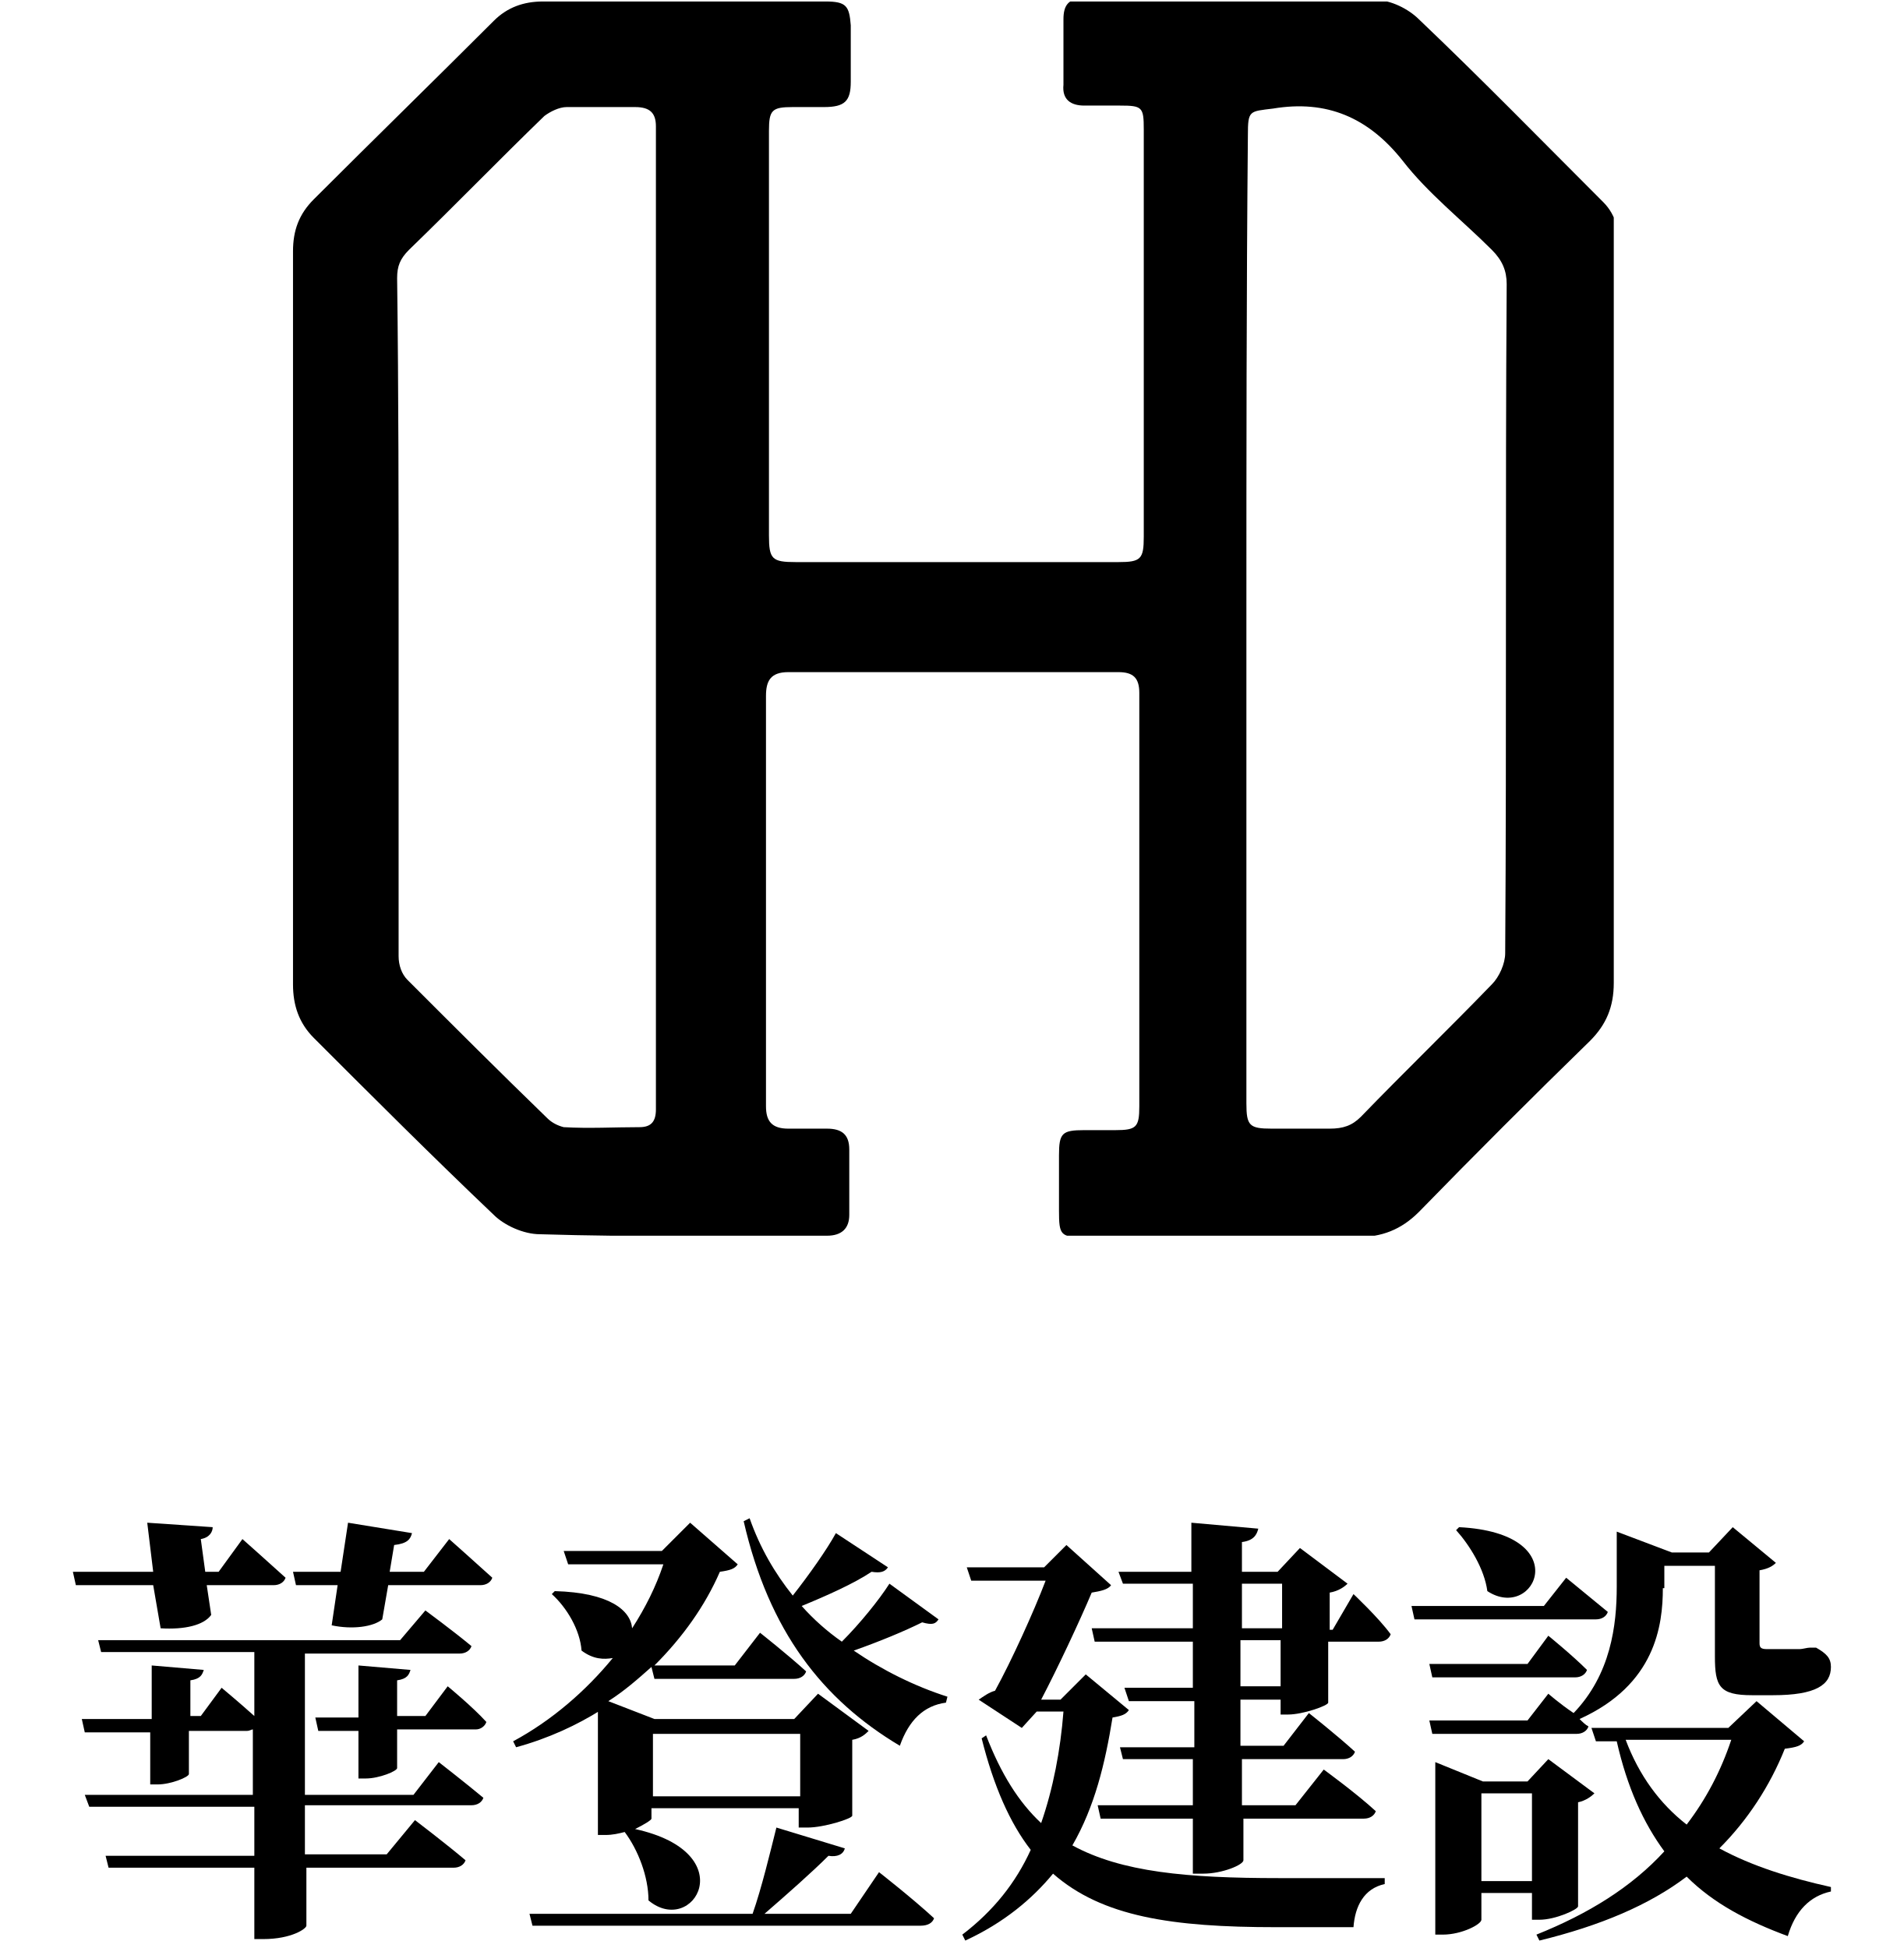
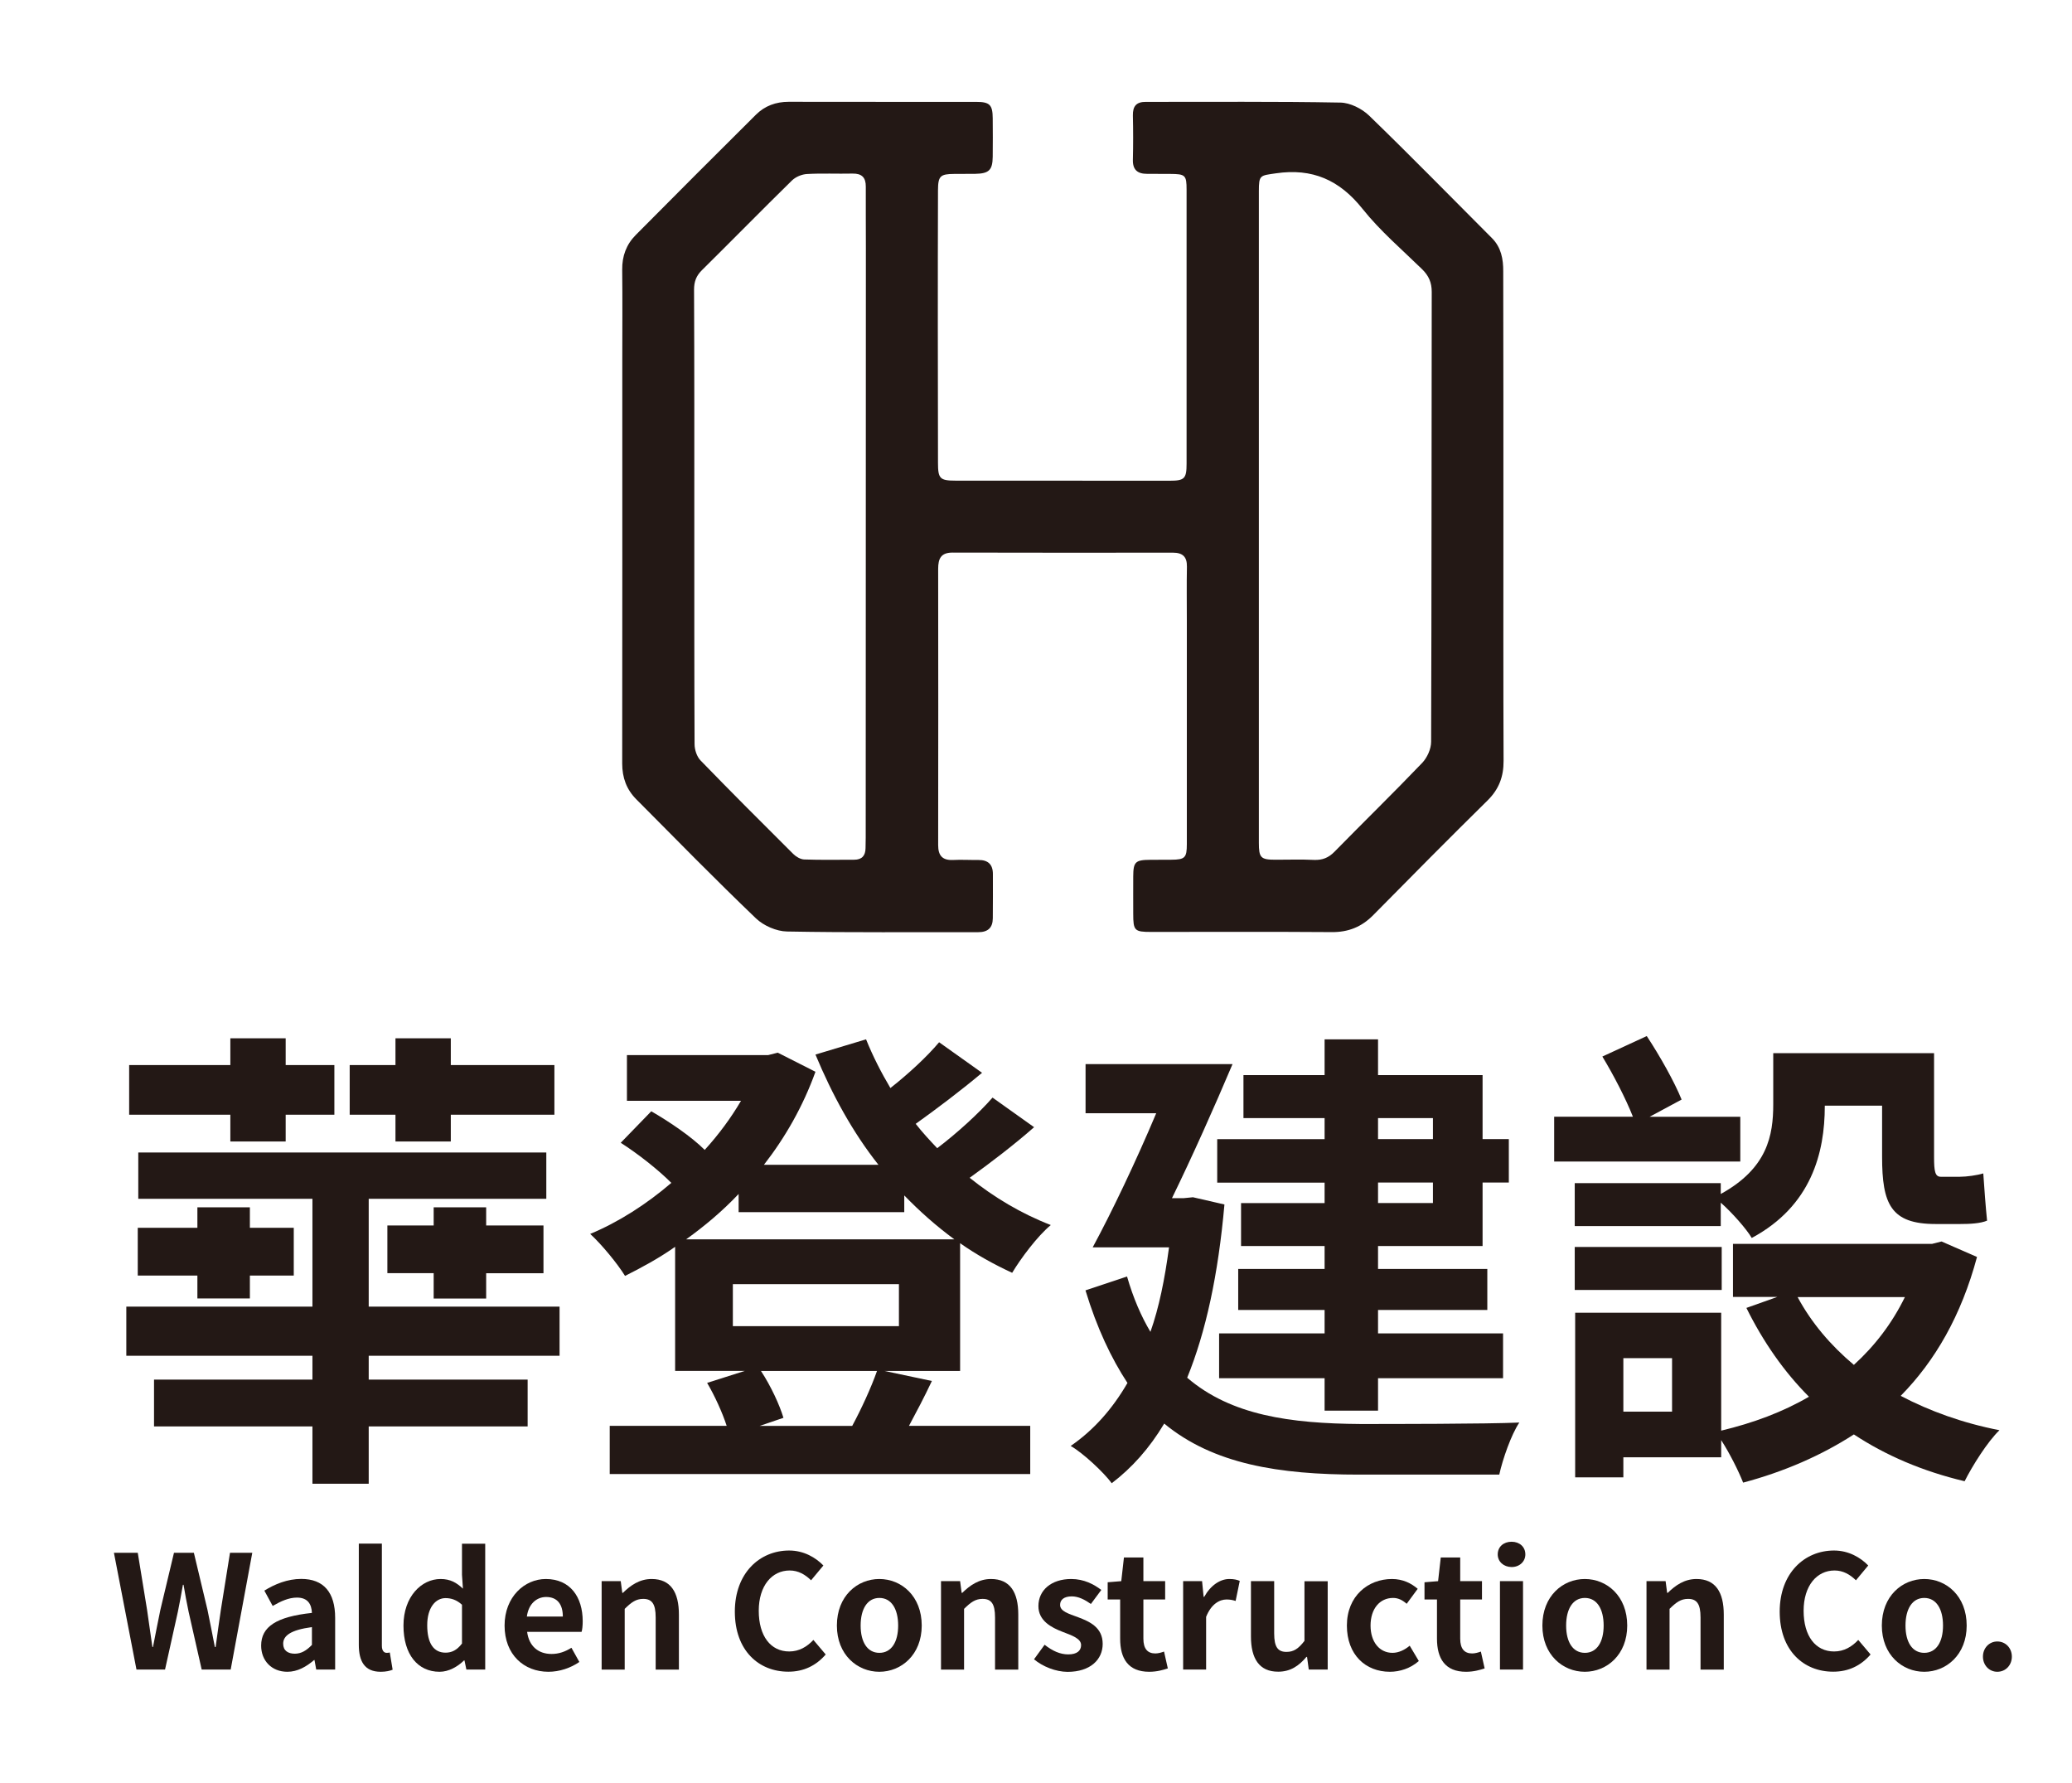
- <svg xmlns="http://www.w3.org/2000/svg" xmlns:xlink="http://www.w3.org/1999/xlink" version="1.1" id="HD_logo_square.svg" x="0px" y="0px" viewBox="0 0 128 131" style="enable-background:new 0 0 128 131;" xml:space="preserve">
+ <svg xmlns="http://www.w3.org/2000/svg" xmlns:xlink="http://www.w3.org/1999/xlink" version="1.1" id="圖層_1" x="0px" y="0px" viewBox="0 0 2408 2071" style="enable-background:new 0 0 2408 2071;" xml:space="preserve">
  <style type="text/css">
- 	.st0{clip-path:url(#SVGID_2_);enable-background:new    ;}
- 	.st1{enable-background:new    ;}
+ 	.st0{fill:#231815;}
</style>
  <g>
    <defs>
-       <rect id="SVGID_1_" x="19.5" y="0.1" width="89" height="83" />
+       <path id="SVGID_1_" d="M1747.2,601c0,94.4-0.2,188.8,0.2,283.2c0.1,18.2-5.4,32.9-18.6,45.9c-44.7,44-88.9,88.7-132.9,133.3    c-13.5,13.7-29,19.9-48.3,19.7c-70-0.5-140-0.2-210-0.2c-19.1,0-20.6-1.5-20.6-21.1c0-14.5-0.1-28.9,0-43.4    c0.1-16.9,2.4-19.2,19.9-19.3c8.1-0.1,16.3,0,24.4-0.1c15.8-0.1,18-2.3,18-18.1c0-86.7,0-173.4,0-260.1c0-20.8-0.3-41.6,0.1-62.3    c0.2-11.7-5.1-16.3-16.3-16.3c-85.4,0.1-170.7,0.1-256.1-0.1c-13.5,0-16.7,7-16.7,18.9c0.2,107,0.1,214.1,0,321.1    c0,11.7,4.6,17.7,17,17.2c9.9-0.5,19.9,0.1,29.8,0c11.1-0.1,16.8,5.1,16.8,16.3c0,17.2,0.1,34.3-0.1,51.5    c-0.1,11-5.7,16.1-17,16.1c-74.1-0.2-148.1,0.6-222.2-0.8c-12.2-0.2-27.1-6.7-36-15.2c-47.3-45.3-93.1-92.1-139.2-138.5    c-11.3-11.4-16.3-25.1-16.3-41.5c0.2-156.3,0.1-312.5,0.1-468.8c0-35,0.3-70-0.1-105c-0.2-15.8,4.8-29.3,15.7-40.3    c46.5-46.8,93-93.5,139.8-139.9c10.3-10.2,23.1-14.9,37.9-14.9c72.7,0.2,145.4,0,218.1,0.1c15.6,0,19,3.4,19.1,19    c0.1,14.9,0.2,29.8,0,44.7c-0.2,15.6-4.3,19.6-20.4,19.9c-8.1,0.1-16.3,0-24.4,0.1c-16.2,0.1-18.7,2.5-18.8,18.9    c-0.2,52.8-0.2,105.7-0.2,158.5c0,52.8,0.1,105.7,0.2,158.5c0,18.1,2.3,20.5,20.2,20.5c83.1,0.1,166.2,0.1,249.3,0.1    c17,0,19.4-2.5,19.4-19.8c0-106.1,0-212.3,0-318.4c0-16.9-1.5-18.2-18.9-18.3c-9,0-18.1-0.1-27.1-0.1c-10.9,0-16.7-4.6-16.4-16.3    c0.4-17.2,0.4-34.3,0-51.5c-0.2-10.7,3.9-15.9,15-15.8c75.4,0.1,150.9-0.6,226.2,0.8c11.3,0.2,24.9,7,33.3,15.1    c48.3,46.8,95.4,94.9,142.9,142.5c10.6,10.7,13.1,24.2,13,38.6C1747.2,410.4,1747.2,505.7,1747.2,601z M1463,600    c0,126.4,0,252.9,0,379.3c0,17.5,2.2,19.7,19.4,19.7c14.9,0,29.8-0.5,44.7,0.2c9.8,0.4,17-2.5,23.9-9.6    c33.8-34.5,68.4-68.2,101.8-103.1c5.8-6.1,10.4-16.2,10.4-24.5c0.6-174.3,0.4-348.6,0.7-522.9c0-10.9-3.5-18.7-11.1-26.2    c-23.6-23-49-44.7-69.4-70.3c-26.7-33.5-58.2-47.4-100.6-41.2c-18.3,2.7-19.8,1.7-19.8,20.7C1463,348.1,1463,474,1463,600z     M806.9,600.6c0,88-0.1,176.1,0.3,264.1c0,6.4,2.6,14.5,7,19c35.5,36.6,71.6,72.7,107.7,108.6c3.2,3.2,8.3,6.2,12.6,6.4    c19.4,0.7,38.8,0.3,58.2,0.3c9,0,13.1-4.7,13.2-13.5c0-4.1,0.2-8.1,0.2-12.2c0.1-228.2,0.1-456.4,0.2-684.5    c0-23.9-0.2-47.9-0.1-71.8c0.1-10.8-4.6-15.5-15.5-15.3c-17.6,0.4-35.2-0.5-52.8,0.5c-6,0.3-13.2,3.3-17.5,7.5    c-35.1,34.4-69.6,69.6-104.6,104.2c-6.6,6.5-9.2,13.3-9.2,22.6C807,424.5,806.9,512.5,806.9,600.6z" />
    </defs>
-     <clipPath id="SVGID_2_">
+     <use xlink:href="#SVGID_1_" style="overflow:visible;fill:#231815;" />
+     <clipPath id="SVGID_00000103237798331403840020000010928605003742554788_">
      <use xlink:href="#SVGID_1_" style="overflow:visible;" />
    </clipPath>
-     <path class="st0" d="M108.5,41.7c0,8.1,0,16.2,0,24.4c0,1.6-0.5,2.8-1.6,3.9c-3.9,3.8-7.7,7.6-11.5,11.5c-1.2,1.2-2.5,1.7-4.2,1.7   c-6.1,0-12.2,0-18.2,0c-1.7,0-1.8-0.1-1.8-1.8c0-1.2,0-2.5,0-3.7c0-1.5,0.2-1.7,1.7-1.7c0.7,0,1.4,0,2.1,0c1.4,0,1.6-0.2,1.6-1.6   c0-7.5,0-14.9,0-22.4c0-1.8,0-3.6,0-5.4c0-1-0.4-1.4-1.4-1.4c-7.4,0-14.8,0-22.2,0c-1.2,0-1.5,0.6-1.5,1.6c0,9.2,0,18.4,0,27.6   c0,1,0.4,1.5,1.5,1.5c0.9,0,1.7,0,2.6,0c1,0,1.5,0.4,1.5,1.4c0,1.5,0,3,0,4.4c0,0.9-0.5,1.4-1.5,1.4c-6.4,0-12.9,0.1-19.3-0.1   c-1.1,0-2.4-0.6-3.1-1.3c-4.1-3.9-8.1-7.9-12.1-11.9c-1-1-1.4-2.2-1.4-3.6c0-13.4,0-26.9,0-40.3c0-3,0-6,0-9c0-1.4,0.4-2.5,1.4-3.5   c4-4,8.1-8,12.1-12c0.9-0.9,2-1.3,3.3-1.3c6.3,0,12.6,0,19,0c1.4,0,1.6,0.3,1.7,1.6c0,1.3,0,2.6,0,3.8c0,1.3-0.4,1.7-1.8,1.7   c-0.7,0-1.4,0-2.1,0c-1.4,0-1.6,0.2-1.6,1.6c0,4.5,0,9.1,0,13.6c0,4.5,0,9.1,0,13.6c0,1.6,0.2,1.8,1.8,1.8c7.2,0,14.4,0,21.7,0   c1.5,0,1.7-0.2,1.7-1.7c0-9.1,0-18.3,0-27.4c0-1.5-0.1-1.6-1.6-1.6c-0.8,0-1.6,0-2.4,0c-0.9,0-1.5-0.4-1.4-1.4c0-1.5,0-3,0-4.4   c0-0.9,0.3-1.4,1.3-1.4c6.6,0,13.1,0,19.7,0.1c1,0,2.2,0.6,2.9,1.3c4.2,4,8.3,8.2,12.4,12.3c0.9,0.9,1.1,2.1,1.1,3.3   C108.5,25.3,108.5,33.5,108.5,41.7 M83.8,41.6c0,10.9,0,21.7,0,32.6c0,1.5,0.2,1.7,1.7,1.7c1.3,0,2.6,0,3.9,0   c0.9,0,1.5-0.2,2.1-0.8c2.9-3,5.9-5.9,8.8-8.9c0.5-0.5,0.9-1.4,0.9-2.1c0.1-15,0-30,0.1-45c0-0.9-0.3-1.6-1-2.3c-2-2-4.3-3.8-6-6   c-2.3-2.9-5.1-4.1-8.7-3.5c-1.6,0.2-1.7,0.1-1.7,1.8C83.8,19.9,83.8,30.7,83.8,41.6 M26.8,41.6c0,7.6,0,15.1,0,22.7   c0,0.6,0.2,1.2,0.6,1.6c3.1,3.1,6.2,6.2,9.4,9.3c0.3,0.3,0.7,0.5,1.1,0.6c1.7,0.1,3.4,0,5.1,0c0.8,0,1.1-0.4,1.1-1.2   c0-0.3,0-0.7,0-1c0-19.6,0-39.3,0-58.9c0-2.1,0-4.1,0-6.2c0-0.9-0.4-1.3-1.4-1.3c-1.5,0-3.1,0-4.6,0c-0.5,0-1.1,0.3-1.5,0.6   c-3.1,3-6,6-9.1,9c-0.6,0.6-0.8,1.1-0.8,1.9C26.8,26.5,26.8,34.1,26.8,41.6" />
  </g>
-   <g class="st1">
-     <path d="M10.3,106.6H5.1l-0.2-0.9h5.4l-0.4-3.3l4.4,0.3c0,0.3-0.2,0.7-0.8,0.8l0.3,2.2h0.9l1.6-2.2c0,0,1.8,1.6,2.9,2.6   c-0.1,0.3-0.4,0.5-0.8,0.5h-4.5l0.3,2c-0.5,0.7-1.8,1-3.4,0.9L10.3,106.6z M29.5,118.5c0,0,1.8,1.4,3,2.4c-0.1,0.3-0.4,0.5-0.8,0.5   H20.5v3.3H26l1.9-2.3c0,0,2.1,1.6,3.4,2.7c-0.1,0.3-0.4,0.5-0.8,0.5h-9.9v3.9c0,0.2-1,0.9-2.9,0.9h-0.6v-4.8H7.3l-0.2-0.8h10v-3.3   H6l-0.3-0.8h11.3v-4.4c-0.1,0-0.2,0.1-0.4,0.1h-3.9v2.9c0,0.2-1.2,0.7-2.1,0.7h-0.5v-3.5H5.7l-0.2-0.9h4.7V112l3.5,0.3   c-0.1,0.3-0.2,0.6-0.9,0.7v2.4h0.7l1.4-1.9c0,0,1.2,1,2.2,1.9v-4.3H6.8l-0.2-0.8h20.3l1.7-2c0,0,1.9,1.4,3.1,2.4   c-0.1,0.3-0.4,0.5-0.8,0.5H20.5v9.5h7.3L29.5,118.5z M30.2,103.5c0,0,1.8,1.6,2.9,2.6c-0.1,0.3-0.4,0.5-0.8,0.5h-6.2l-0.4,2.3   c-0.6,0.5-2,0.7-3.4,0.4l0.4-2.7h-2.8l-0.2-0.9h3.2l0.5-3.3l4.3,0.7c-0.1,0.4-0.3,0.7-1.2,0.8l-0.3,1.8h2.3L30.2,103.5z    M30.1,113.4c0,0,1.7,1.4,2.6,2.4c-0.1,0.3-0.4,0.5-0.7,0.5h-5.3v2.6c0,0.2-1.2,0.7-2.1,0.7h-0.5v-3.2h-2.7l-0.2-0.9h2.9V112   l3.5,0.3c-0.1,0.3-0.2,0.6-0.9,0.7v2.4h1.9L30.1,113.4z" />
-     <path d="M40.4,115c-1.6,1-3.5,1.9-5.7,2.5l-0.2-0.4c2.6-1.4,4.9-3.4,6.7-5.6c-0.6,0.1-1.3,0.1-2.1-0.5c-0.1-1.4-1-2.9-2-3.8   l0.2-0.2c3.7,0.1,5.1,1.3,5.2,2.5c0.9-1.4,1.6-2.8,2.1-4.3h-6.4l-0.3-0.9h6.6l1.9-1.9l3.2,2.8c-0.2,0.3-0.5,0.4-1.2,0.5   c-1,2.3-2.5,4.4-4.4,6.3h5.4l1.7-2.2c0,0,1.9,1.5,3.1,2.6c-0.1,0.3-0.4,0.5-0.8,0.5h-9.4l-0.2-0.8c-0.9,0.8-1.8,1.6-2.9,2.3   l3.1,1.2h9.4l1.6-1.7l3.4,2.5c-0.2,0.2-0.5,0.5-1.1,0.6v5.1c0,0.2-1.9,0.8-3,0.8h-0.6v-1.3h-9.9v0.7c0,0.1-0.5,0.4-1.1,0.7   c7.3,1.6,3.9,7.3,0.9,4.8c0-1.6-0.7-3.4-1.6-4.6c-0.4,0.1-0.8,0.2-1.3,0.2h-0.5V115z M59.1,125.9c0,0,2.3,1.8,3.7,3.1   c-0.1,0.3-0.4,0.5-0.9,0.5H35.8l-0.2-0.8h15c0.6-1.7,1.2-4.2,1.6-5.8l4.6,1.4c-0.1,0.4-0.5,0.6-1.1,0.5c-1.1,1.1-2.8,2.6-4.3,3.9   h5.8L59.1,125.9z M43.9,116.6v4.2h9.9v-4.2H43.9z M63.1,108.9c-0.2,0.3-0.4,0.4-1.1,0.2c-1.2,0.6-2.9,1.3-4.6,1.9   c1.9,1.3,4.1,2.4,6.3,3.1l-0.1,0.4c-1.5,0.2-2.5,1.2-3.1,2.9c-5.2-3.1-8.8-7.7-10.5-15.1l0.4-0.2c0.7,2,1.7,3.7,2.9,5.2   c1.1-1.4,2.3-3.1,2.9-4.2l3.5,2.3c-0.2,0.3-0.5,0.4-1.1,0.3c-1.2,0.8-3,1.6-4.7,2.3c0.8,0.9,1.7,1.7,2.7,2.4   c1.2-1.2,2.5-2.8,3.2-3.9L63.1,108.9z" />
-     <path d="M75.9,115c-0.2,0.3-0.5,0.4-1.1,0.5c-0.5,3.1-1.2,6-2.7,8.6c3.3,1.8,7.7,2.2,13.9,2.2c1.6,0,5.2,0,7.1,0v0.4   c-1.4,0.3-2,1.5-2.1,2.9h-5.2c-7,0-11.7-0.7-15-3.6c-1.4,1.7-3.3,3.3-5.9,4.5l-0.2-0.4c2.1-1.6,3.6-3.5,4.6-5.7   c-1.4-1.8-2.5-4.3-3.3-7.5l0.3-0.2c1,2.6,2.2,4.5,3.7,5.9c0.8-2.3,1.3-4.9,1.5-7.5h-1.8l-1,1.1l-2.9-1.9c0.3-0.2,0.7-0.5,1.1-0.6   c1.1-2,2.6-5.3,3.4-7.4h-5l-0.3-0.9h5.2l1.5-1.5l3,2.7c-0.2,0.3-0.7,0.4-1.3,0.5c-0.8,1.9-2.3,5.1-3.4,7.2h1.3l1.7-1.7L75.9,115z    M91,107.2c0,0,1.7,1.6,2.5,2.7c-0.1,0.3-0.4,0.5-0.8,0.5h-3.4v4.1c0,0.2-1.7,0.8-2.7,0.8h-0.5v-1h-2.7v3.1h2.9l1.7-2.2   c0,0,1.9,1.5,3.1,2.6c-0.1,0.3-0.4,0.5-0.8,0.5h-6.8v3.1h3.6l1.9-2.4c0,0,2.2,1.6,3.5,2.8c-0.1,0.3-0.4,0.5-0.8,0.5h-8.1v2.8   c0,0.3-1.4,0.9-2.7,0.9h-0.7v-3.7H74l-0.2-0.9h6.4v-3.1h-4.7l-0.2-0.8h5v-3.1h-4.4l-0.3-0.9h4.6v-3.1h-6.6l-0.2-0.9h6.8v-3h-4.7   l-0.3-0.8h4.9v-3.3l4.5,0.4c-0.1,0.4-0.3,0.8-1.1,0.9v2h2.4l1.5-1.6l3.2,2.4c-0.2,0.2-0.6,0.5-1.2,0.6v2.5h0.2L91,107.2z    M83.5,109.5h2.7v-3h-2.7V109.5z M86.1,110.3h-2.7v3.1h2.7V110.3z" />
-     <path d="M105.3,106.1c0,0,1.7,1.4,2.8,2.3c-0.1,0.3-0.4,0.5-0.8,0.5H95.1l-0.2-0.9h8.9L105.3,106.1z M111.8,106.8   c0,2.5-0.5,6.5-5.6,8.8c0.2,0.2,0.4,0.4,0.6,0.5c-0.1,0.3-0.4,0.5-0.8,0.5h-9.7l-0.2-0.9h6.6l1.4-1.8c0,0,0.8,0.7,1.7,1.3   c2.5-2.6,2.9-5.9,2.9-8.5v-3.7l3.7,1.4h2.5l1.6-1.7l2.9,2.4c-0.2,0.2-0.5,0.4-1.1,0.5v4.9c0,0.3,0.1,0.4,0.5,0.4h0.8h0.8   c0.2,0,0.5,0,0.6,0c0.2,0,0.5-0.1,0.7-0.1h0.3l0.1,0c0.7,0.4,1,0.7,1,1.3c0,1.2-1,1.9-3.9,1.9h-1.4c-2.2,0-2.5-0.6-2.5-2.6v-6.1   h-3.4V106.8z M102.7,111.9l1.4-1.9c0,0,1.6,1.3,2.6,2.3c-0.1,0.3-0.4,0.5-0.8,0.5h-9.6l-0.2-0.9H102.7z M103,128.9v-1.6h-3.4v1.8   c0,0.3-1.3,1-2.6,1h-0.5v-11.6l3.2,1.3h3l1.4-1.5l3.1,2.3c-0.2,0.2-0.6,0.5-1.1,0.6v7c0,0.2-1.5,0.9-2.6,0.9H103z M98.1,102.7   c7.9,0.4,5.1,6.4,1.9,4.3c-0.2-1.5-1.2-3.1-2.1-4.1L98.1,102.7z M103,126.5v-5.9h-3.4v5.9H103z M121.3,117.1   c-0.2,0.3-0.5,0.4-1.3,0.5c-1,2.5-2.5,4.8-4.4,6.7c2.2,1.2,4.8,2,7.5,2.6l0,0.3c-1.4,0.3-2.4,1.3-2.9,3c-2.7-1-5-2.2-6.8-4   c-2.5,1.9-5.8,3.3-9.9,4.3l-0.2-0.4c3.5-1.4,6.4-3.2,8.6-5.6c-1.4-1.9-2.5-4.3-3.2-7.4h-1.4l-0.3-0.9h9.2l1.9-1.8L121.3,117.1z    M109.3,117c0.9,2.4,2.3,4.3,4.1,5.7c1.3-1.7,2.3-3.6,3-5.7H109.3z" />
+   <g>
+     <path class="st0" d="M428.5,1575.4v27.7h184.7v54.4H428.5v66.6h-65.4v-66.6H179v-54.4h184.1v-27.7H146.8v-57.1h216.3v-125.3H160.7   v-53.8h474.2v53.8H428.5v125.3h221.8v57.1H428.5z M267.7,1295.3H150.1v-57.7h117.6v-31.1H332v31.1h56.6v57.7H332v31.1h-64.3V1295.3   z M290.4,1402.9v23.8h51v55.5h-51v26.6h-61v-26.6h-69.3v-55.5h69.3v-23.8H290.4z M459.6,1295.3h-53.2v-57.7h53.2v-31.1h64.3v31.1   h120.4v57.7H523.9v31.1h-64.3V1295.3z M504,1508.8v-29.4h-53.8V1424H504v-21.1h61v21.1h66.6v55.5H565v29.4H504z" />
+     <path class="st0" d="M1115.7,1593.1h-87.6l54.9,11.6c-8.9,18.9-18.3,36.6-26.6,52.1h140.9v56H708.6v-56h135.9   c-5-15.5-13.9-34.9-22.7-49.9l43.8-13.9h-81v-144.2c-18.9,13.3-38.3,23.8-58.2,33.8c-8.9-14.4-27.2-36.6-40.5-48.8   c32.2-13.3,65.4-34.4,94.3-59.3c-15.5-15.5-38.8-33.8-58.8-46.6l35.5-36.6c21.1,12.2,46.6,29.4,62.1,44.9   c16.6-18.3,30.5-37.2,42.2-57.1H728.6V1226h164.2l11.1-2.8l43.8,22.2c-14.4,39.9-34.9,76-59.9,108.1h133.1   c-29.9-37.7-53.8-81.5-73.2-128.1l58.8-17.7c7.8,19.4,17.7,38.8,28.3,56.6c21.1-16.6,42.7-36.6,56.6-53.2l49.9,35.5   c-24.4,20.5-53.2,42.2-77.1,59.3c7.8,10,16.1,18.9,25,28.3c23.3-17.7,48.3-40.5,64.3-58.8l48.3,34.4c-23.3,20.5-51,41.6-74.9,58.8   c28.3,22.7,59.9,41.6,94.3,54.9c-15.5,12.8-34.9,38.8-44.9,55.5c-21.6-10-41.6-21.1-60.5-34.4V1593.1z M858.4,1387.4   c-18.9,20-39.4,37.2-61,52.7h311.7c-21.1-15.5-39.9-32.2-58.2-51v19.4H858.4V1387.4z M1044.7,1492.2h-193v48.8h193V1492.2z    M990.4,1656.9c10.5-19.4,22.2-44.9,28.8-63.8H884.4c11.6,17.7,21.6,39.4,26.1,54.4l-27.7,9.4H990.4z" />
+     <path class="st0" d="M1423,1399.6c-7.2,81.5-21.6,148.1-43.3,201.3c51,43.8,119.8,53.2,201.3,53.8c32.2,0,147,0,184.7-1.7   c-9.4,13.9-19.4,42.7-23.3,60.5h-163.1c-93.2,0-169.2-12.2-226.3-59.3c-17.2,28.8-37.7,51.6-61,69.3c-9.4-12.8-33.8-35.5-47.7-43.3   c26.6-18.3,48.3-42.7,66-73.2c-18.9-28.8-35.5-63.8-48.8-107.6l48.3-16.1c7.2,25,16.6,46.6,27.2,64.3c10-28.3,16.6-61,21.6-98.2   h-88.7c22.2-41,50.5-100.4,73.8-155.8h-82.1v-57.1h170.8c-21.1,49.9-47.1,108.1-70.4,155.8h13.3l11.1-1.1L1423,1399.6z    M1539.4,1299.2h-94.3v-49.9h94.3v-41.6h62.1v41.6H1723v74.3h30.5v50.5H1723v73.8h-121.5v26.6h127v47.7h-127v27.2h145.3v52.1   h-145.3v37.7h-62.1v-37.7h-122.6v-52.1h122.6v-27.2H1439v-47.7h100.4v-26.6h-97.1v-49.9h97.1v-23.8h-124.8v-50.5h124.8V1299.2z    M1601.5,1299.2v24.4h63.8v-24.4H1601.5z M1665.3,1374.1h-63.8v23.8h63.8V1374.1z" />
+     <path class="st0" d="M2022.5,1349.7h-216.3v-52.1h91.5c-8.3-21.1-22.7-48.8-35.5-69.9l51.6-23.8c15,22.7,32.2,53.2,40.5,73.8   l-37.2,20h105.4V1349.7z M1999.8,1387.4c54.4-29.9,61-68.2,61-104.3v-59.3h186.9v120.9c0,16.1,1.1,22.7,7.8,22.7h22.2   c7.8,0,20-1.7,27.2-3.9c1.1,16.6,2.8,39.4,4.4,54.9c-7.8,3.3-20,3.9-31.1,3.9h-28.8c-52.1,0-62.1-23.3-62.1-78.2v-59.3h-66.6v0.6   c0,53.8-15.5,115.9-84.9,153.1c-6.1-10.5-23.3-29.9-36-41v27.2h-169.7v-49.9h169.7V1387.4z M2000.9,1498.9h-170.8v-49.9h170.8   V1498.9z M2297.6,1460.6c-18.3,68.2-48.8,120.9-88.7,161.4c33.8,17.7,72.1,31.6,114.8,39.9c-13.9,13.3-31.6,41.6-40.5,59.3   c-48.8-11.6-91.5-29.9-128.7-54.4c-37.7,24.4-81,43.3-128.7,56c-5.5-13.9-15.5-33.8-25.5-49.4v20h-113.7v23.3h-56v-191.3h169.7v137   c37.2-8.9,71.5-21.6,102-39.4c-28.8-28.8-53.2-63.8-72.7-103.2l36-12.8h-51.6v-61.6h231.3l11.1-2.8L2297.6,1460.6z M1943.2,1578.2   h-56.6v62.1h56.6V1578.2z M2089.1,1507.2c16.1,29.9,38.3,56,65.4,78.8c24.4-22.2,44.4-48.3,59.3-78.8H2089.1z" />
+   </g>
+   <g>
+     <path class="st0" d="M132.4,1804.3h27.7l10.8,66.2c2,14.3,4.2,28.8,6.2,43.3h0.7c2.8-14.5,5.7-29.2,8.6-43.3l15.8-66.2h23.1   l15.8,66.2c2.9,13.9,5.7,28.6,8.6,43.3h0.9c2-14.7,4-29.2,6.1-43.3l10.6-66.2h25.9L268.1,1940h-33.7l-15.2-67.1   c-2.2-10.6-4.2-21.1-5.9-31.4h-0.7c-1.8,10.3-3.7,20.7-5.9,31.4l-14.9,67.1h-33.2L132.4,1804.3z" />
+     <path class="st0" d="M303.5,1912.2c0-22,17.8-33.6,59-38c-0.4-10.1-4.8-17.8-17.4-17.8c-9.5,0-18.7,4.2-28.2,9.7l-9.7-17.8   c12.1-7.5,26.8-13.6,42.9-13.6c26,0,39.4,15.6,39.4,45.3v60h-22l-2-11h-0.5c-9,7.7-19.3,13.6-31,13.6   C315.6,1942.6,303.5,1929.6,303.5,1912.2z M362.5,1911.4v-20.7c-24.9,3.3-33.4,10.1-33.4,19.3c0,8.1,5.7,11.6,13.6,11.6   C350.4,1921.5,356.1,1917.9,362.5,1911.4z" />
+     <path class="st0" d="M417,1911.2v-117.5h26.8v118.8c0,6.1,2.9,8.1,5.5,8.1c1.1,0,1.8,0,3.7-0.4l3.3,20c-3.1,1.3-7.7,2.4-13.9,2.4   C423.6,1942.6,417,1930.3,417,1911.2z" />
+     <path class="st0" d="M468.9,1888.9c0-33.6,20.9-54.1,43.1-54.1c11.6,0,18.7,4.4,26,11.2l-1.1-16.1v-36.1h27V1940H542l-2.2-10.6   h-0.5c-7.5,7.3-17.8,13.2-28.4,13.2C485.4,1942.6,468.9,1922.4,468.9,1888.9z M536.9,1909.8v-45.1c-6.2-5.7-12.7-7.7-19.1-7.7   c-11.6,0-21.3,11-21.3,31.5c0,21.3,7.7,31.9,21.3,31.9C525,1920.4,531,1917.5,536.9,1909.8z" />
+     <path class="st0" d="M586.4,1888.9c0-33.4,23.3-54.1,47.9-54.1c28.2,0,42.9,20.7,42.9,49.1c0,5-0.5,9.9-1.3,12.3h-63.3   c2.2,16.9,13.2,25.7,28.4,25.7c8.4,0,15.8-2.6,23.1-7.2l9.2,16.5c-10.1,7-23.1,11.4-35.9,11.4   C608.8,1942.6,586.4,1922.6,586.4,1888.9z M654.1,1878.4c0-13.9-6.2-22.7-19.4-22.7c-10.8,0-20.4,7.7-22.4,22.7H654.1z" />
+     <path class="st0" d="M699.4,1837.3h22l1.8,13.6h0.7c9-8.8,19.4-16.1,33.4-16.1c22.2,0,31.7,15.4,31.7,41.3v64h-27v-60.7   c0-15.8-4.4-21.5-14.5-21.5c-8.4,0-13.8,4-21.5,11.6v70.6h-26.8V1837.3z" />
+     <path class="st0" d="M854,1872.7c0-44.7,28.8-71,63.1-71c17.2,0,31,8.3,39.8,17.4l-14.3,17.2c-6.8-6.6-14.7-11.4-24.9-11.4   c-20.5,0-35.9,17.6-35.9,46.8c0,29.5,13.9,47.3,35.4,47.3c11.6,0,20.7-5.5,28.1-13.4l14.3,16.9c-11.2,13-25.7,20-43.3,20   C881.9,1942.6,854,1918,854,1872.7z" />
+     <path class="st0" d="M972.6,1888.9c0-34.3,23.7-54.1,49.3-54.1c25.7,0,49.3,19.8,49.3,54.1c0,33.9-23.7,53.7-49.3,53.7   C996.3,1942.6,972.6,1922.8,972.6,1888.9z M1043.8,1888.9c0-19.4-7.9-32.1-21.8-32.1c-13.9,0-21.8,12.7-21.8,32.1   c0,19.3,7.9,31.7,21.8,31.7C1035.9,1920.6,1043.8,1908.1,1043.8,1888.9z" />
+     <path class="st0" d="M1093.8,1837.3h22l1.8,13.6h0.7c9-8.8,19.4-16.1,33.4-16.1c22.2,0,31.7,15.4,31.7,41.3v64h-27v-60.7   c0-15.8-4.4-21.5-14.5-21.5c-8.4,0-13.8,4-21.5,11.6v70.6h-26.8V1837.3z" />
+     <path class="st0" d="M1201.7,1928.1l12.3-16.9c9.2,7.2,18,11.2,27.5,11.2c10.3,0,14.9-4.4,14.9-10.8c0-7.7-10.6-11.2-21.5-15.4   c-13-5-28.1-12.8-28.1-29.9c0-18.5,15-31.5,38.1-31.5c15,0,26.4,6.2,35,12.7l-12.1,16.3c-7.3-5.1-14.5-8.8-22.2-8.8   c-9.2,0-13.6,4-13.6,9.9c0,7.5,10.1,10.3,20.9,14.3c13.6,5.1,28.6,11.9,28.6,31c0,18-14.1,32.5-40.9,32.5   C1227,1942.6,1211.8,1936.6,1201.7,1928.1z" />
+     <path class="st0" d="M1301.8,1904.1v-45.5h-14.5v-20l15.8-1.3l3.1-27.5h22.6v27.5h25.3v21.3h-25.3v45.5c0,11.7,4.8,17.2,13.9,17.2   c3.3,0,7.3-1.1,10.1-2.2l4.4,19.6c-5.5,1.8-12.7,3.9-21.6,3.9C1311.1,1942.6,1301.8,1927.2,1301.8,1904.1z" />
+     <path class="st0" d="M1375,1837.3h22l1.8,18.2h0.7c7.5-13.4,18.5-20.7,29.2-20.7c5.7,0,9,0.9,12.1,2.2l-4.8,23.3   c-3.5-1.1-6.4-1.7-10.6-1.7c-8.1,0-17.8,5.3-23.7,20.2v61.2H1375V1837.3z" />
+     <path class="st0" d="M1453.8,1901.5v-64.2h27v60.7c0,16,4.4,21.5,14.3,21.5c8.4,0,13.9-3.7,20.9-12.8v-69.3h27V1940h-22l-2-14.7   h-0.7c-8.8,10.5-18.7,17.2-32.8,17.2C1463.4,1942.6,1453.8,1927.2,1453.8,1901.5z" />
+     <path class="st0" d="M1565.3,1888.9c0-34.3,24.6-54.1,52.4-54.1c12.7,0,22.4,5,29.9,11.4l-12.8,17.4c-5.1-4.4-9.9-6.8-15.8-6.8   c-15.6,0-26.2,12.7-26.2,32.1c0,19.3,10.6,31.7,25.5,31.7c7.3,0,14.3-3.5,20-8.3l10.6,17.8c-9.7,8.6-22.2,12.5-33.6,12.5   C1587,1942.6,1565.3,1922.8,1565.3,1888.9z" />
+     <path class="st0" d="M1670,1904.1v-45.5h-14.5v-20l15.8-1.3l3.1-27.5h22.6v27.5h25.3v21.3H1697v45.5c0,11.7,4.8,17.2,13.9,17.2   c3.3,0,7.3-1.1,10.1-2.2l4.4,19.6c-5.5,1.8-12.7,3.9-21.6,3.9C1679.4,1942.6,1670,1927.2,1670,1904.1z" />
+     <path class="st0" d="M1740.6,1806.2c0-8.8,6.8-14.7,16.1-14.7c9.2,0,16,5.9,16,14.7c0,8.4-6.8,14.7-16,14.7   C1747.4,1820.8,1740.6,1814.6,1740.6,1806.2z M1743.2,1837.3h26.8V1940h-26.8V1837.3z" />
+     <path class="st0" d="M1792.5,1888.9c0-34.3,23.7-54.1,49.3-54.1c25.7,0,49.3,19.8,49.3,54.1c0,33.9-23.7,53.7-49.3,53.7   C1816.2,1942.6,1792.5,1922.8,1792.5,1888.9z M1863.7,1888.9c0-19.4-7.9-32.1-21.8-32.1c-13.9,0-21.8,12.7-21.8,32.1   c0,19.3,7.9,31.7,21.8,31.7C1855.8,1920.6,1863.7,1908.1,1863.7,1888.9z" />
+     <path class="st0" d="M1913.7,1837.3h22l1.8,13.6h0.7c9-8.8,19.4-16.1,33.4-16.1c22.2,0,31.7,15.4,31.7,41.3v64h-27v-60.7   c0-15.8-4.4-21.5-14.5-21.5c-8.4,0-13.8,4-21.5,11.6v70.6h-26.8V1837.3z" />
+     <path class="st0" d="M2068.3,1872.7c0-44.7,28.8-71,63.1-71c17.2,0,31,8.3,39.8,17.4l-14.3,17.2c-6.8-6.6-14.7-11.4-24.9-11.4   c-20.5,0-35.9,17.6-35.9,46.8c0,29.5,13.9,47.3,35.4,47.3c11.6,0,20.7-5.5,28.1-13.4l14.3,16.9c-11.2,13-25.7,20-43.3,20   C2096.2,1942.6,2068.3,1918,2068.3,1872.7z" />
+     <path class="st0" d="M2187,1888.9c0-34.3,23.7-54.1,49.3-54.1c25.7,0,49.3,19.8,49.3,54.1c0,33.9-23.7,53.7-49.3,53.7   C2210.6,1942.6,2187,1922.8,2187,1888.9z M2258.1,1888.9c0-19.4-7.9-32.1-21.8-32.1c-13.9,0-21.8,12.7-21.8,32.1   c0,19.3,7.9,31.7,21.8,31.7C2250.2,1920.6,2258.1,1908.1,2258.1,1888.9z" />
+     <path class="st0" d="M2304.5,1925c0-9.9,7.2-17.6,16.7-17.6c9.7,0,16.9,7.7,16.9,17.6s-7.2,17.6-16.9,17.6   C2311.7,1942.6,2304.5,1934.9,2304.5,1925z" />
  </g>
</svg>
